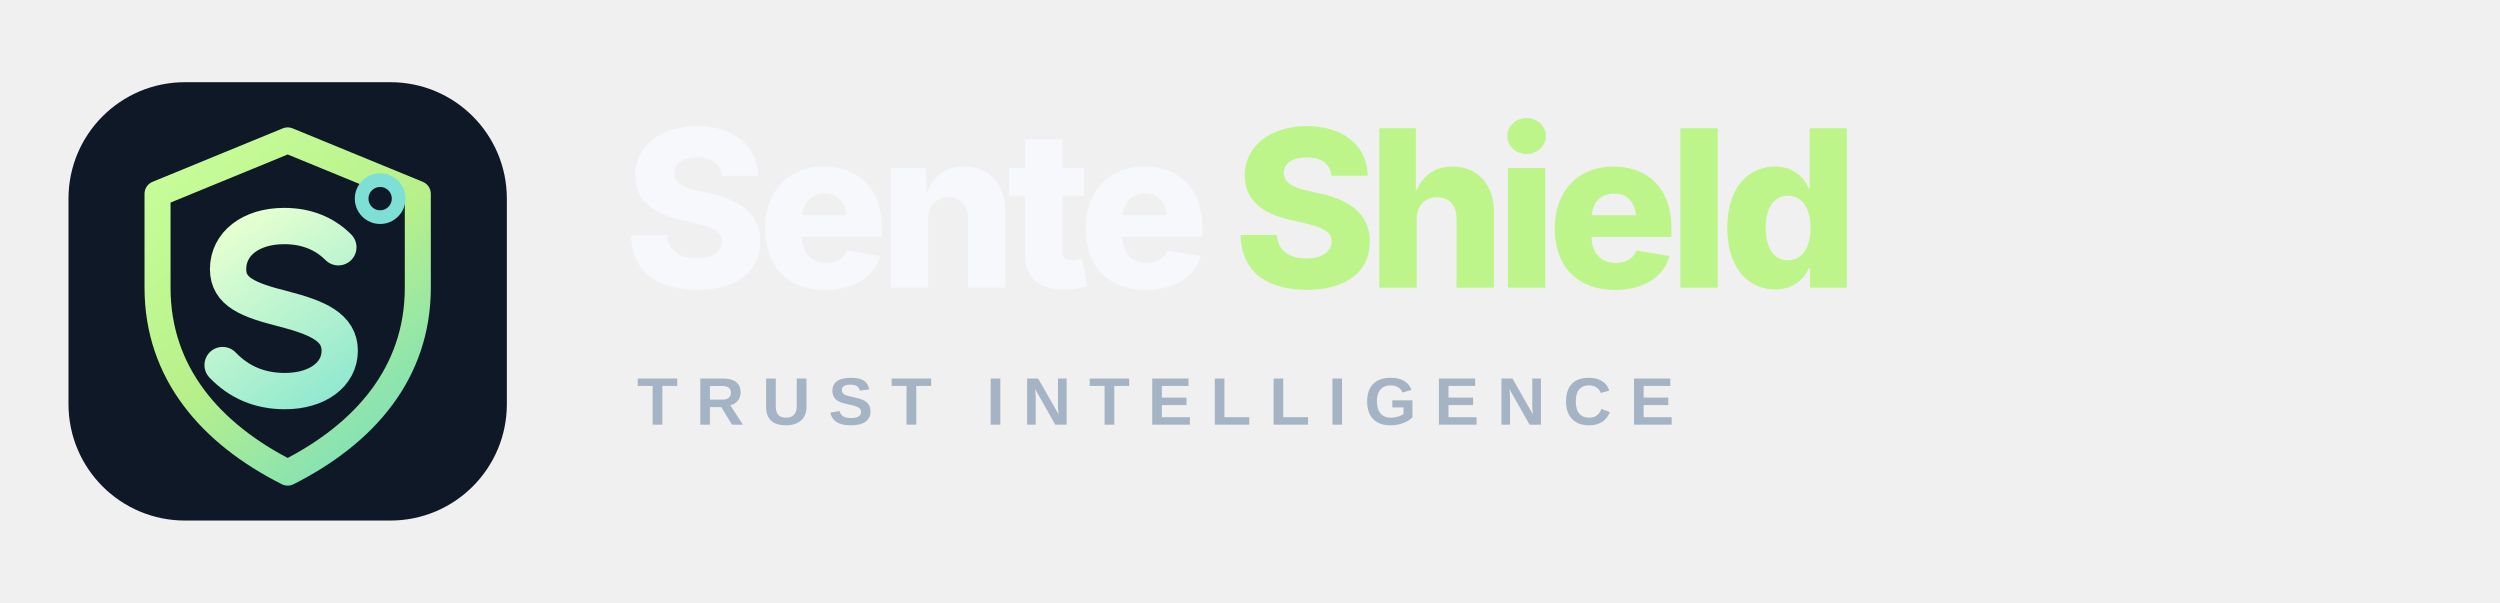
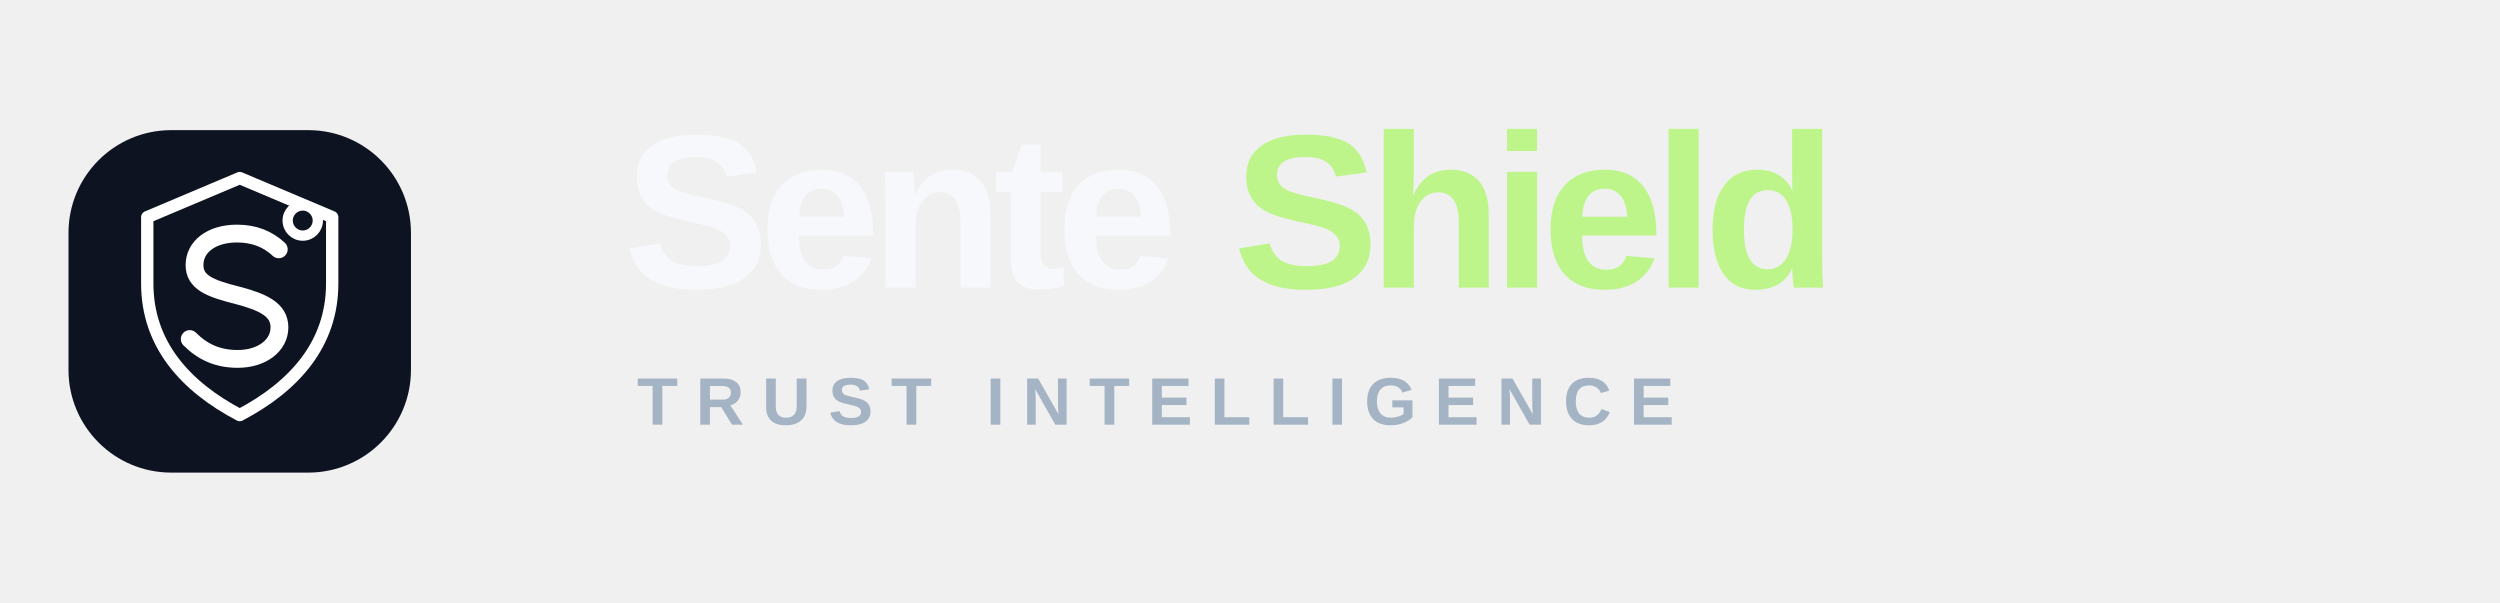
<svg xmlns="http://www.w3.org/2000/svg" viewBox="0 0 365 88" width="365" height="88" role="img" aria-labelledby="title desc">
-   <g transform="translate(10 12)">
-     <defs>
-       <linearGradient id="shield-gradient" x1="12" y1="9" x2="53" y2="56" gradientUnits="userSpaceOnUse">
-         <stop offset="0" stop-color="#C9FF9A" />
-         <stop offset="0.51" stop-color="#B7F08A" />
-         <stop offset="1" stop-color="#71DCC6" />
-       </linearGradient>
-       <linearGradient id="monogram-gradient" x1="25" y1="21" x2="42" y2="46" gradientUnits="userSpaceOnUse">
-         <stop stop-color="#E4FFD0" />
-         <stop offset="1" stop-color="#8BE7CF" />
-       </linearGradient>
-     </defs>
-     <rect width="64" height="64" rx="17" fill="#0E1826" />
-     <path d="M32 8.5 51 16.3V30c0 12.4-7.7 21.3-19 27-11.3-5.7-19-14.6-19-27V16.3L32 8.5Z" fill="none" stroke="url(#shield-gradient)" stroke-width="3.8" stroke-linejoin="round" />
-     <path d="M39.4 24.1c-2.1-2.1-4.8-3.1-7.9-3.1-4.9 0-8.2 2.6-8.2 6.3 0 3.3 2.9 4.5 8.1 5.8 5 1.3 8.2 2.7 8.2 6.1 0 3.5-3.3 5.9-8 5.9-3.7 0-6.7-1.3-9.1-3.8" fill="none" stroke="url(#monogram-gradient)" stroke-width="5.3" stroke-linecap="round" stroke-linejoin="round" />
-     <circle cx="45.5" cy="17" r="2.7" fill="#0E1826" stroke="#7DDFD5" stroke-width="2" />
-   </g>
-   <g font-family="Manrope, Inter, Arial, sans-serif" font-weight="800" font-size="32" letter-spacing="-1.55">
-     <text x="91" y="42" fill="#F6F8FB">Sente</text>
-     <text x="180" y="42" fill="#BDF58A">Shield</text>
-   </g>
+   <rect x="10" y="19" width="50" height="50" rx="15" fill="#0d1320" />
+   <path d="M35 26 48.5 31.7V41.4c0 8.8-5.5 15-13.5 19.2-8-4.2-13.5-10.4-13.5-19.2v-9.7L35 26Z" fill="none" stroke="#fff" stroke-width="1.8" stroke-linejoin="round" />
+   <path d="M40.7 36.4c-1.6-1.5-3.6-2.3-6.1-2.3-3.7 0-6.2 1.9-6.2 4.6 0 2.5 2.2 3.4 6.2 4.4 3.8 1 6.2 2.1 6.2 4.7s-2.5 4.6-6.1 4.6c-2.9 0-5.1-1-7-2.9" fill="none" stroke="#fff" stroke-width="2.6" stroke-linecap="round" stroke-linejoin="round" />
+   <circle cx="44.2" cy="32.2" r="2.2" fill="#0d1320" stroke="#fff" stroke-width="1.5" />
+   <text x="91" y="42" fill="#F6F8FB" font-family="Manrope, Arial, sans-serif" font-weight="800" font-size="32" letter-spacing="-1.55">Sente</text>
+   <text x="180" y="42" fill="#BDF58A" font-family="Manrope, Arial, sans-serif" font-weight="800" font-size="32" letter-spacing="-1.55">Shield</text>
  <text x="93" y="62" fill="#A4B4C4" font-family="DM Sans, Arial, sans-serif" font-size="9.8" letter-spacing="2.6" font-weight="700">TRUST INTELLIGENCE</text>
</svg>
